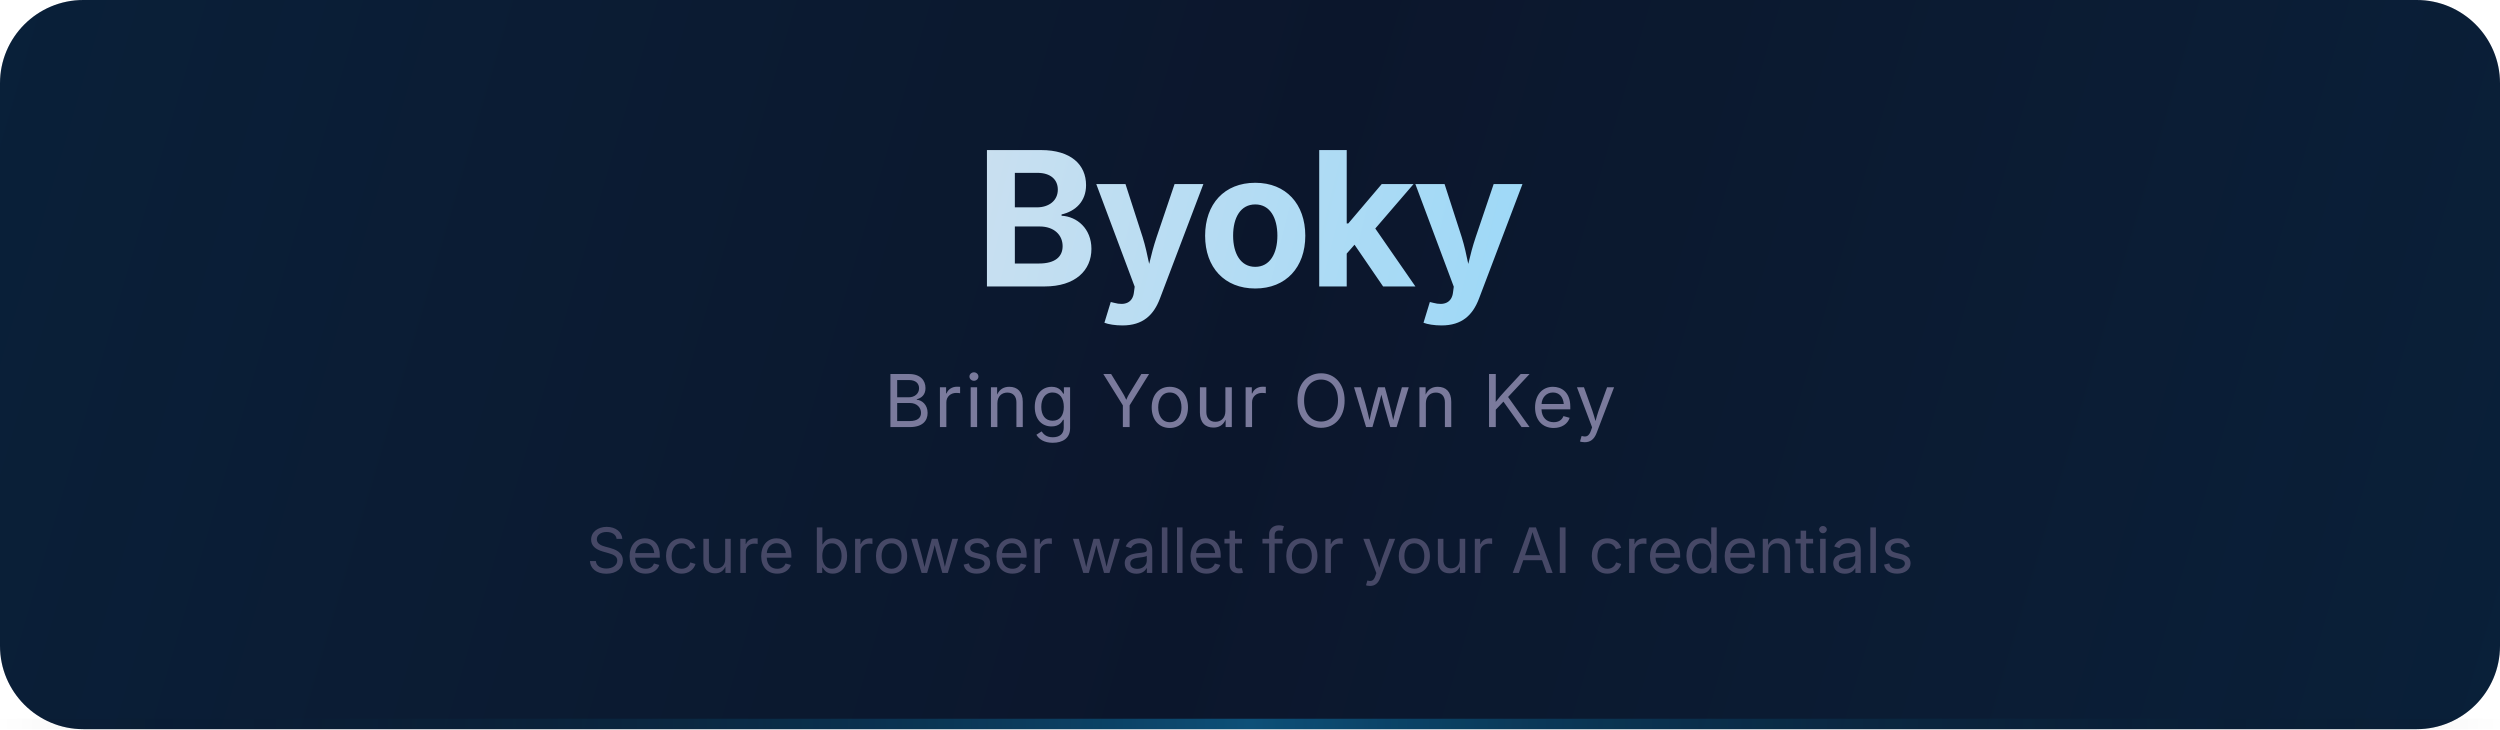
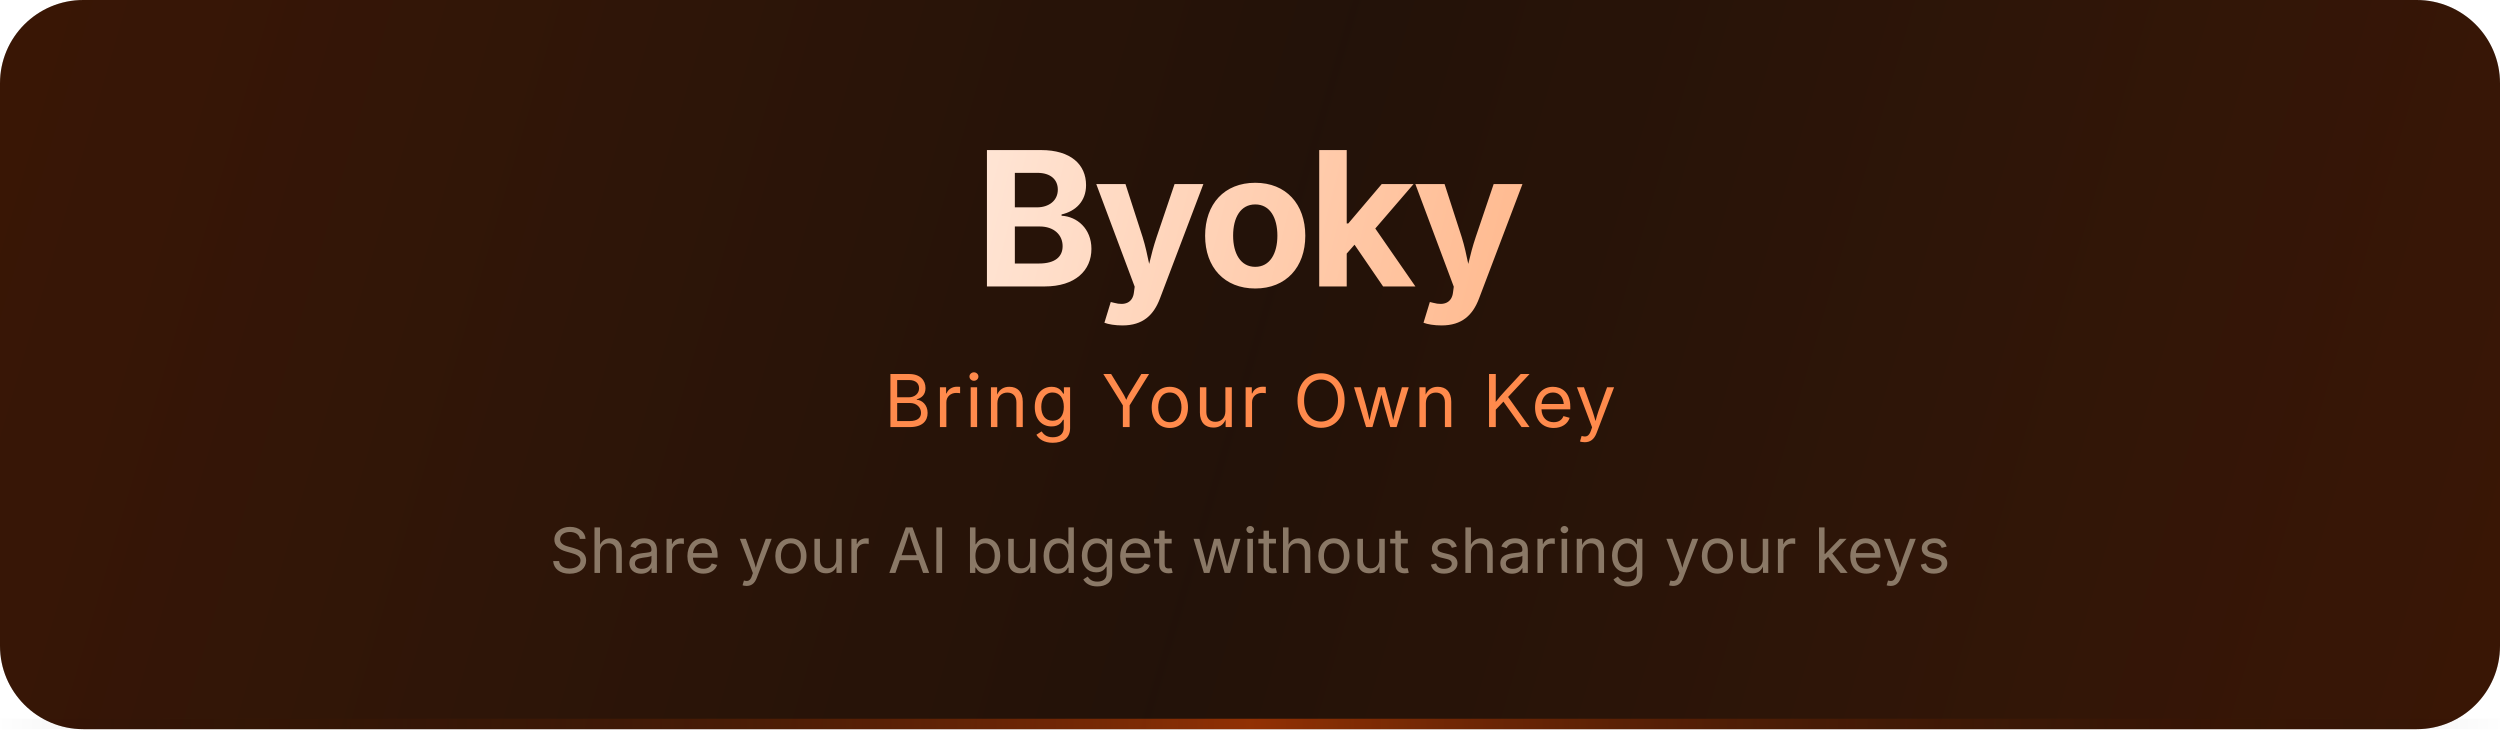
<svg xmlns="http://www.w3.org/2000/svg" width="480" height="140" viewBox="0 0 480 140" fill="none">
  <defs>
    <linearGradient id="glow" x1="0" y1="0" x2="480" y2="140" gradientUnits="userSpaceOnUse">
-       <stop offset="0%" stop-color="#0ea5e9" stop-opacity="0.15" />
-       <stop offset="50%" stop-color="#38bdf8" stop-opacity="0.08" />
-       <stop offset="100%" stop-color="#0ea5e9" stop-opacity="0.15" />
+       <stop offset="0%" stop-color="#FF4F00" stop-opacity="0.18" />
+       <stop offset="50%" stop-color="#FF6A2A" stop-opacity="0.08" />
+       <stop offset="100%" stop-color="#FF4F00" stop-opacity="0.18" />
    </linearGradient>
    <linearGradient id="textGrad" x1="120" y1="40" x2="360" y2="100" gradientUnits="userSpaceOnUse">
-       <stop offset="0%" stop-color="#e4e4ec" />
-       <stop offset="100%" stop-color="#7dd3fc" />
+       <stop offset="0%" stop-color="#ffffff" />
+       <stop offset="100%" stop-color="#FF9A5C" />
    </linearGradient>
    <linearGradient id="accent" x1="0" y1="0" x2="100%" y2="0">
      <stop offset="0%" stop-color="transparent" />
-       <stop offset="50%" stop-color="#0ea5e9" />
+       <stop offset="50%" stop-color="#FF4F00" />
      <stop offset="100%" stop-color="transparent" />
    </linearGradient>
  </defs>
-   <rect width="480" height="140" rx="16" fill="#08081a" />
+   <rect width="480" height="140" rx="16" fill="#0f0a06" />
  <rect width="480" height="140" rx="16" fill="url(#glow)" />
-   <rect x="0" y="138" width="480" height="2" fill="url(#accent)" opacity="0.4" />
+   <rect x="0" y="138" width="480" height="2" fill="url(#accent)" opacity="0.5" />
  <text x="240" y="55" font-family="system-ui, -apple-system, sans-serif" font-size="36" font-weight="700" fill="url(#textGrad)" letter-spacing="-1" text-anchor="middle">Byoky</text>
-   <text x="240" y="82" font-family="system-ui, -apple-system, sans-serif" font-size="14" fill="#7a7a9c" text-anchor="middle" letter-spacing="0.5">Bring Your Own Key</text>
-   <text x="240" y="110" font-family="system-ui, -apple-system, sans-serif" font-size="12" fill="#464866" text-anchor="middle">Secure browser wallet for your AI credentials</text>
+   <text x="240" y="82" font-family="system-ui, -apple-system, sans-serif" font-size="14" fill="#FF8A4C" text-anchor="middle" letter-spacing="0.5">Bring Your Own Key</text>
+   <text x="240" y="110" font-family="system-ui, -apple-system, sans-serif" font-size="12" fill="#8a7866" text-anchor="middle">Share your AI budget without sharing your keys</text>
</svg>
